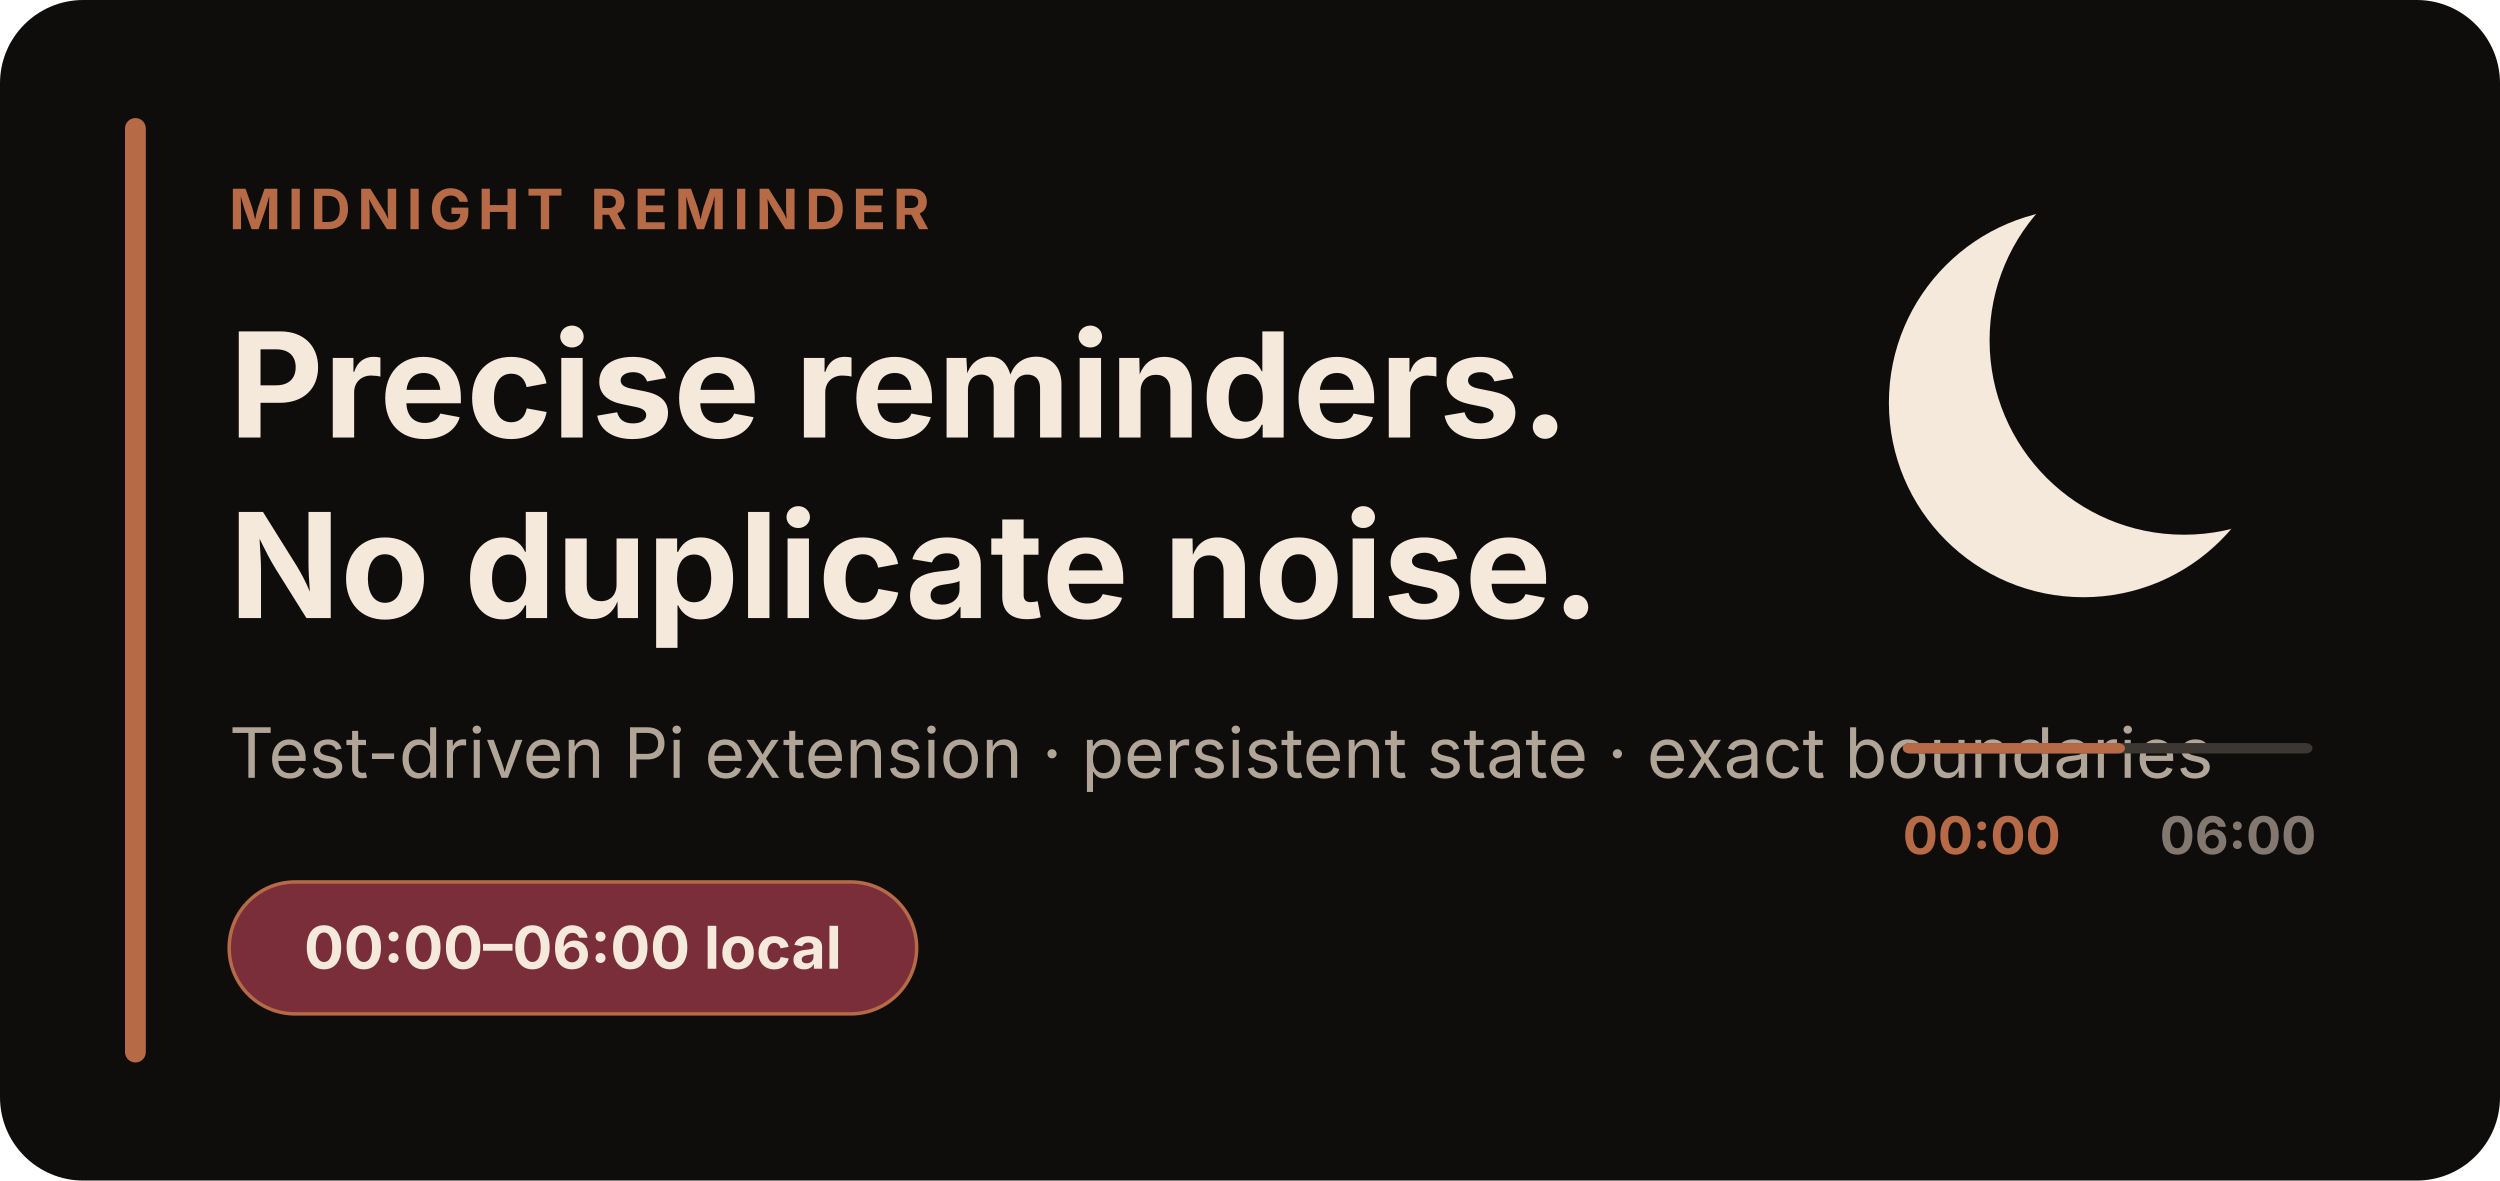
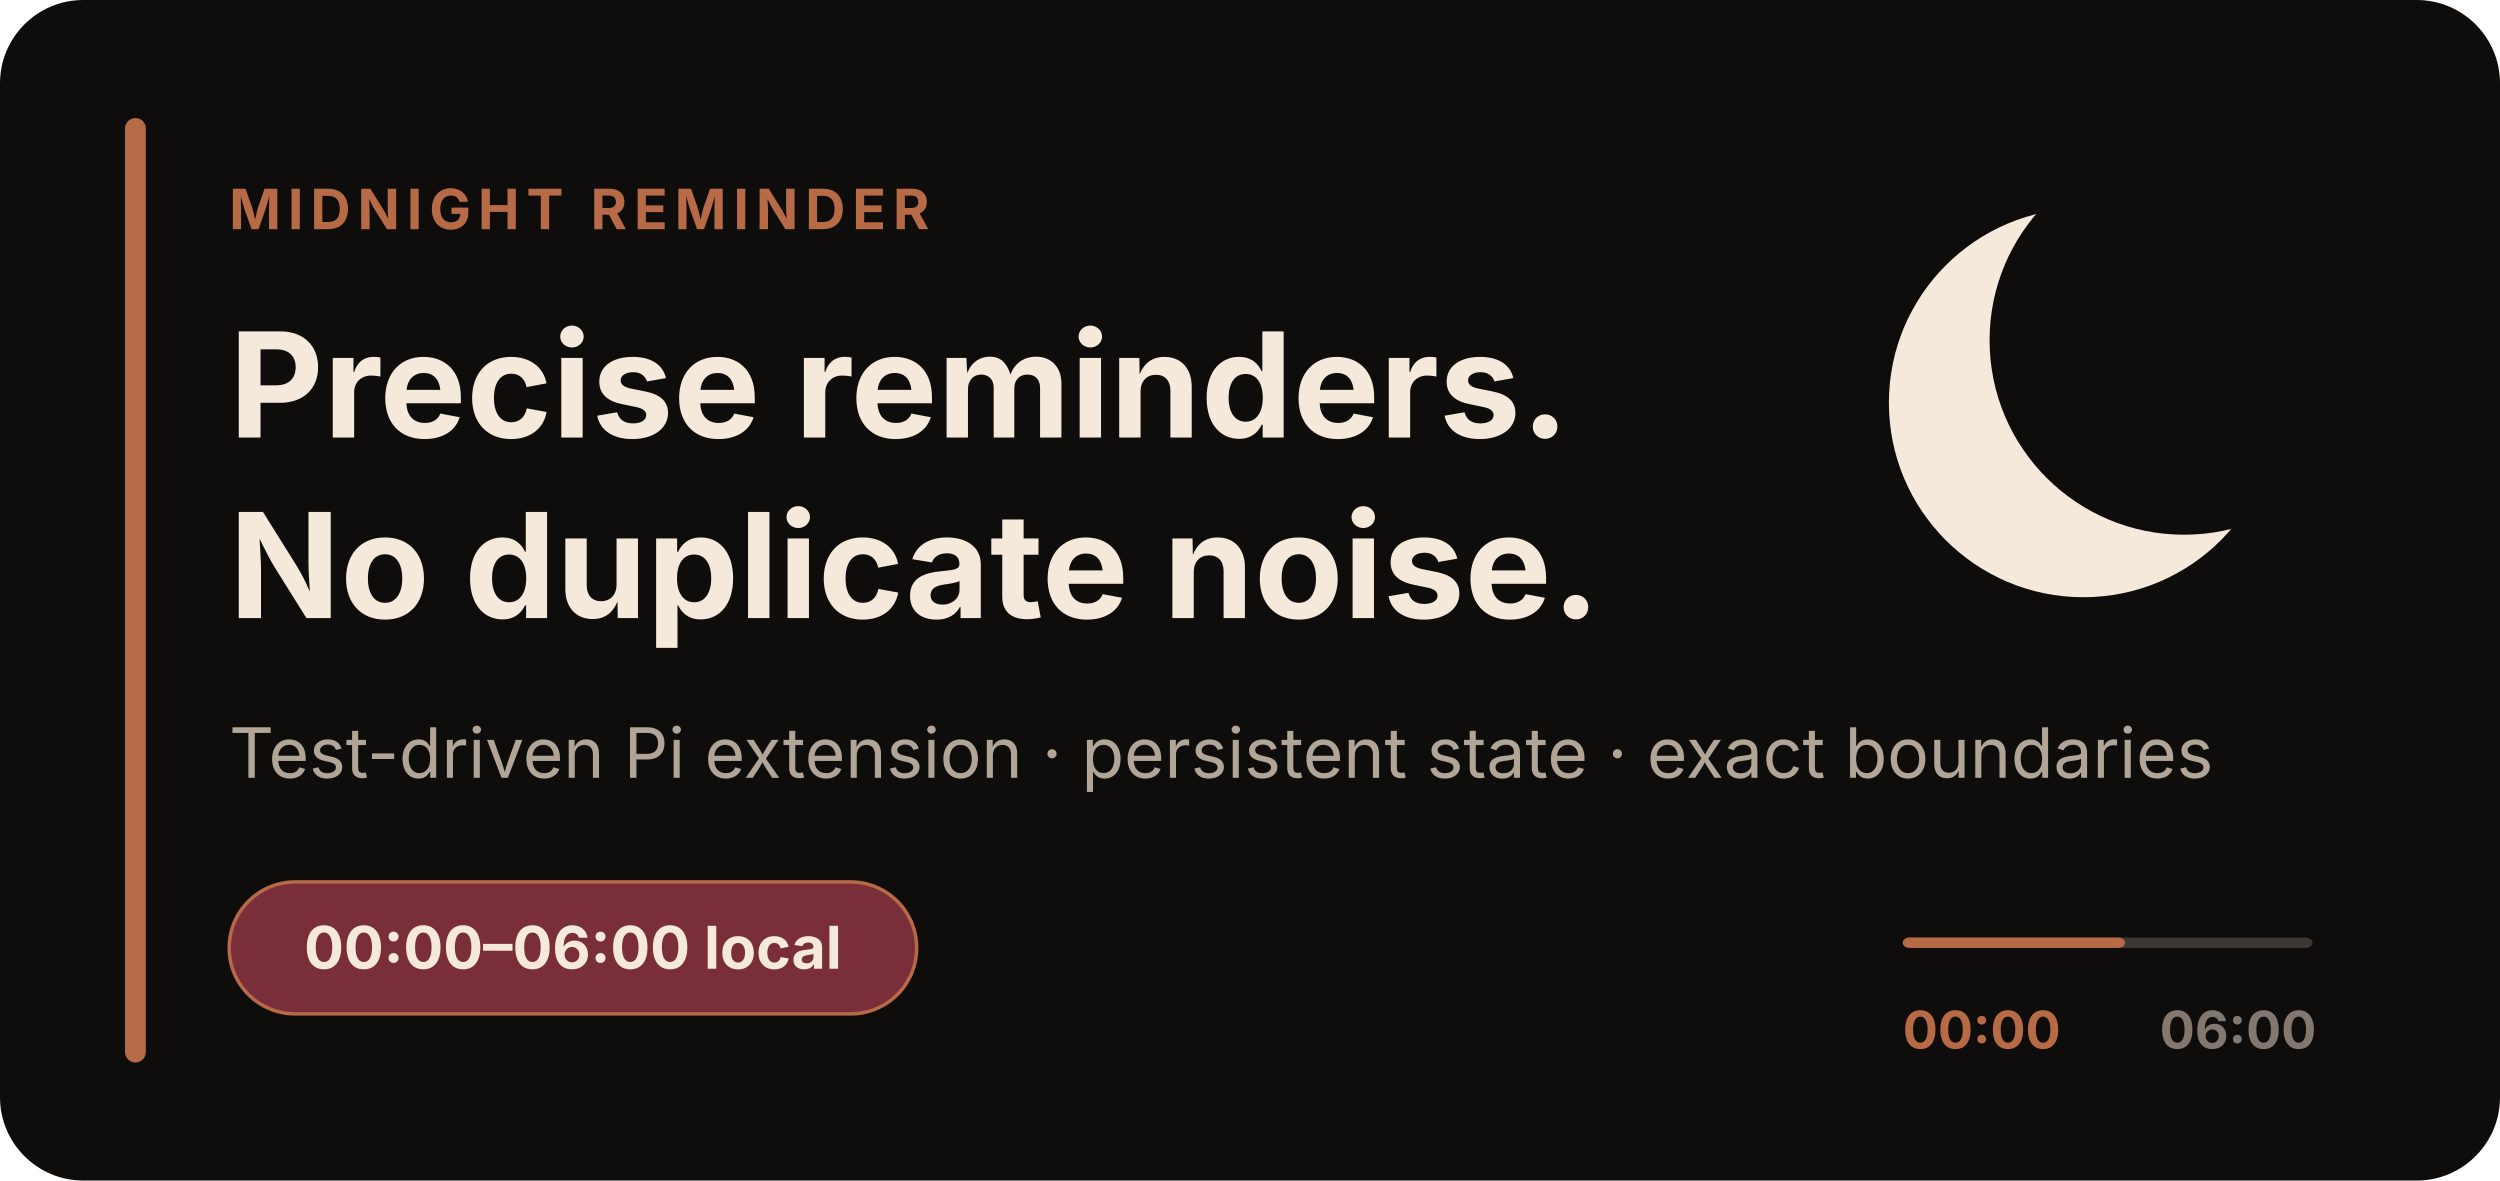
<svg xmlns="http://www.w3.org/2000/svg" width="720" height="340" viewBox="0 0 720 340" role="img" aria-labelledby="title desc">
  <rect width="720" height="340" rx="24" fill="#0E0D0C" />
  <rect x="36" y="34" width="6" height="272" rx="3" fill="#B66A45" />
  <text x="66" y="66" fill="#B66A45" font-family="Inter,system-ui,sans-serif" font-size="16" font-weight="700" letter-spacing="2">MIDNIGHT REMINDER</text>
  <text x="66" y="126" fill="#F4E9DA" font-family="Inter,system-ui,sans-serif" font-size="42" font-weight="750">Precise reminders.</text>
  <text x="66" y="178" fill="#F4E9DA" font-family="Inter,system-ui,sans-serif" font-size="42" font-weight="750">No duplicate noise.</text>
  <text x="66" y="224" fill="#B1A598" font-family="Inter,system-ui,sans-serif" font-size="20">Test-driven Pi extension · persistent state · exact boundaries</text>
  <rect x="66" y="254" width="198" height="38" rx="19" fill="#7A2E3A" stroke="#B66A45" />
  <text x="165" y="279" text-anchor="middle" fill="#F4E9DA" font-family="Inter,system-ui,sans-serif" font-size="17" font-weight="650">00:00–06:00 local</text>
  <circle cx="600" cy="116" r="56" fill="#F4E9DA" />
  <circle cx="629" cy="98" r="56" fill="#0E0D0C" />
-   <rect x="548" y="214" width="118" height="3" rx="2" fill="#3C3732" />
-   <rect x="548" y="214" width="64" height="3" rx="2" fill="#B66A45" />
-   <text x="548" y="246" fill="#B66A45" font-family="Inter,system-ui,sans-serif" font-size="15" font-weight="700">00:00</text>
-   <text x="622" y="246" fill="#82786F" font-family="Inter,system-ui,sans-serif" font-size="15" font-weight="700">06:00</text>
+   <rect x="548" y="270" width="118" height="3" rx="2" fill="#3C3732" />
+   <rect x="548" y="270" width="64" height="3" rx="2" fill="#B66A45" />
+   <text x="548" y="302" fill="#B66A45" font-family="Inter,system-ui,sans-serif" font-size="15" font-weight="700">00:00</text>
+   <text x="622" y="302" fill="#82786F" font-family="Inter,system-ui,sans-serif" font-size="15" font-weight="700">06:00</text>
</svg>
